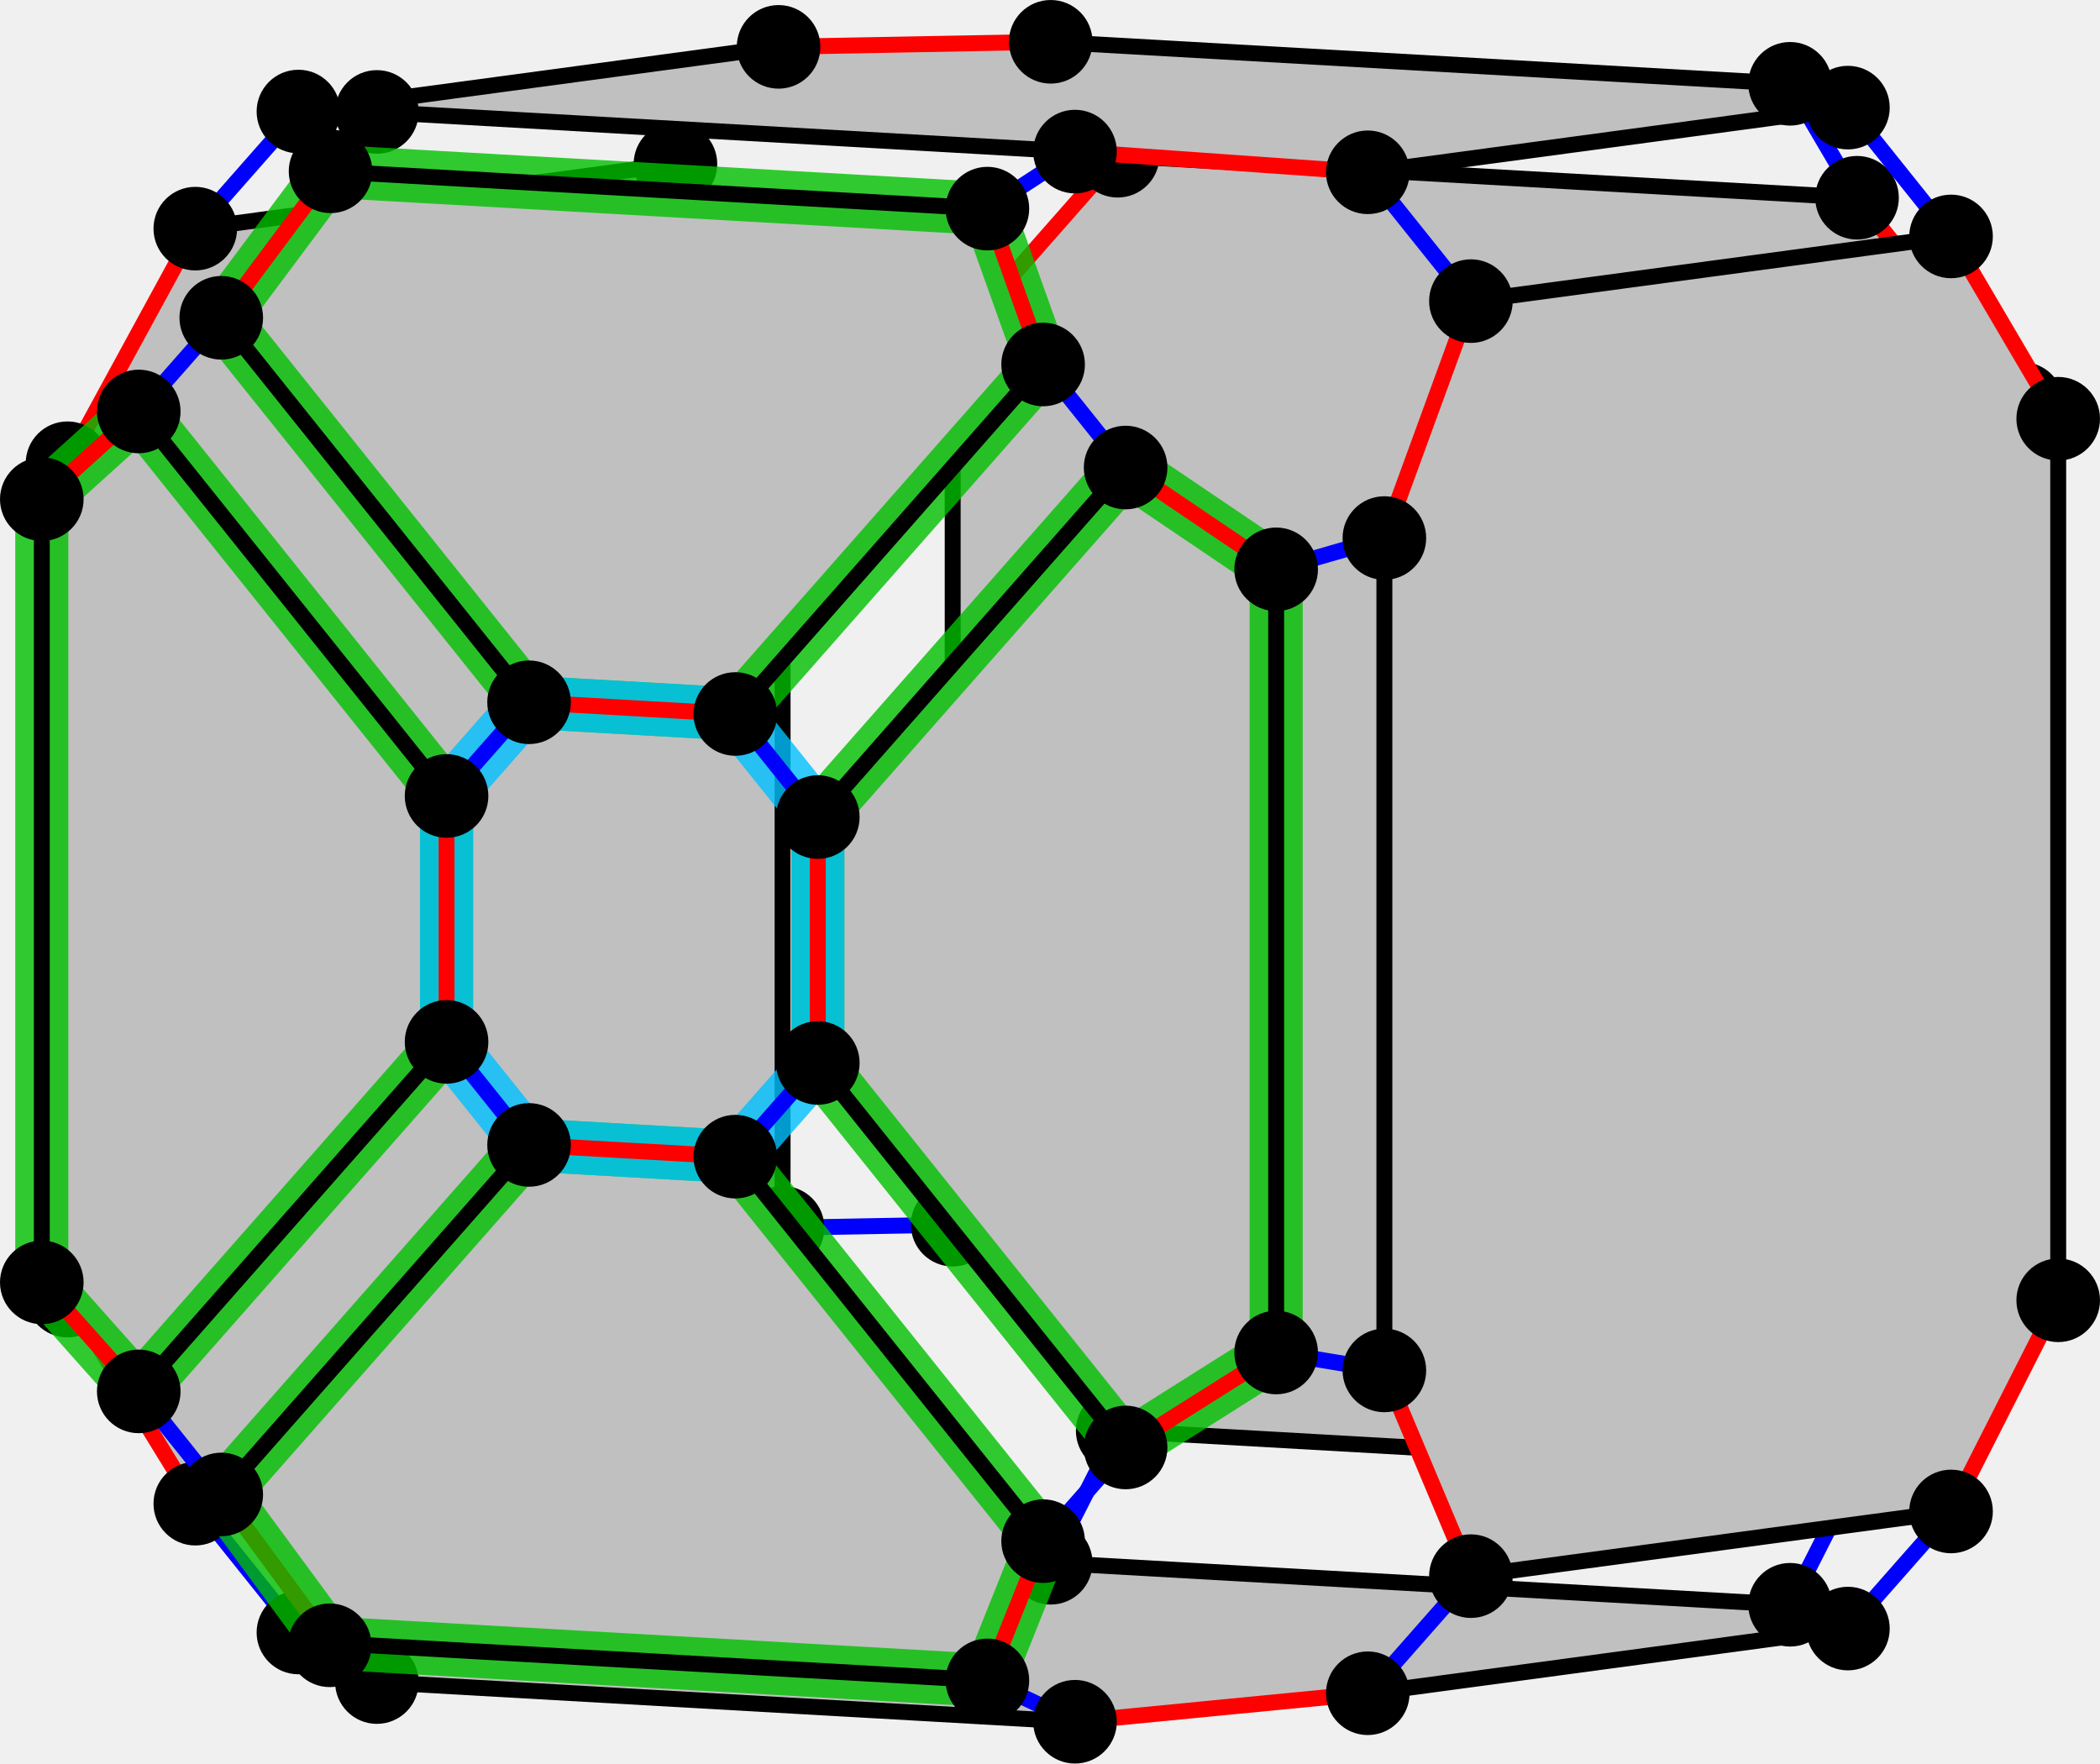
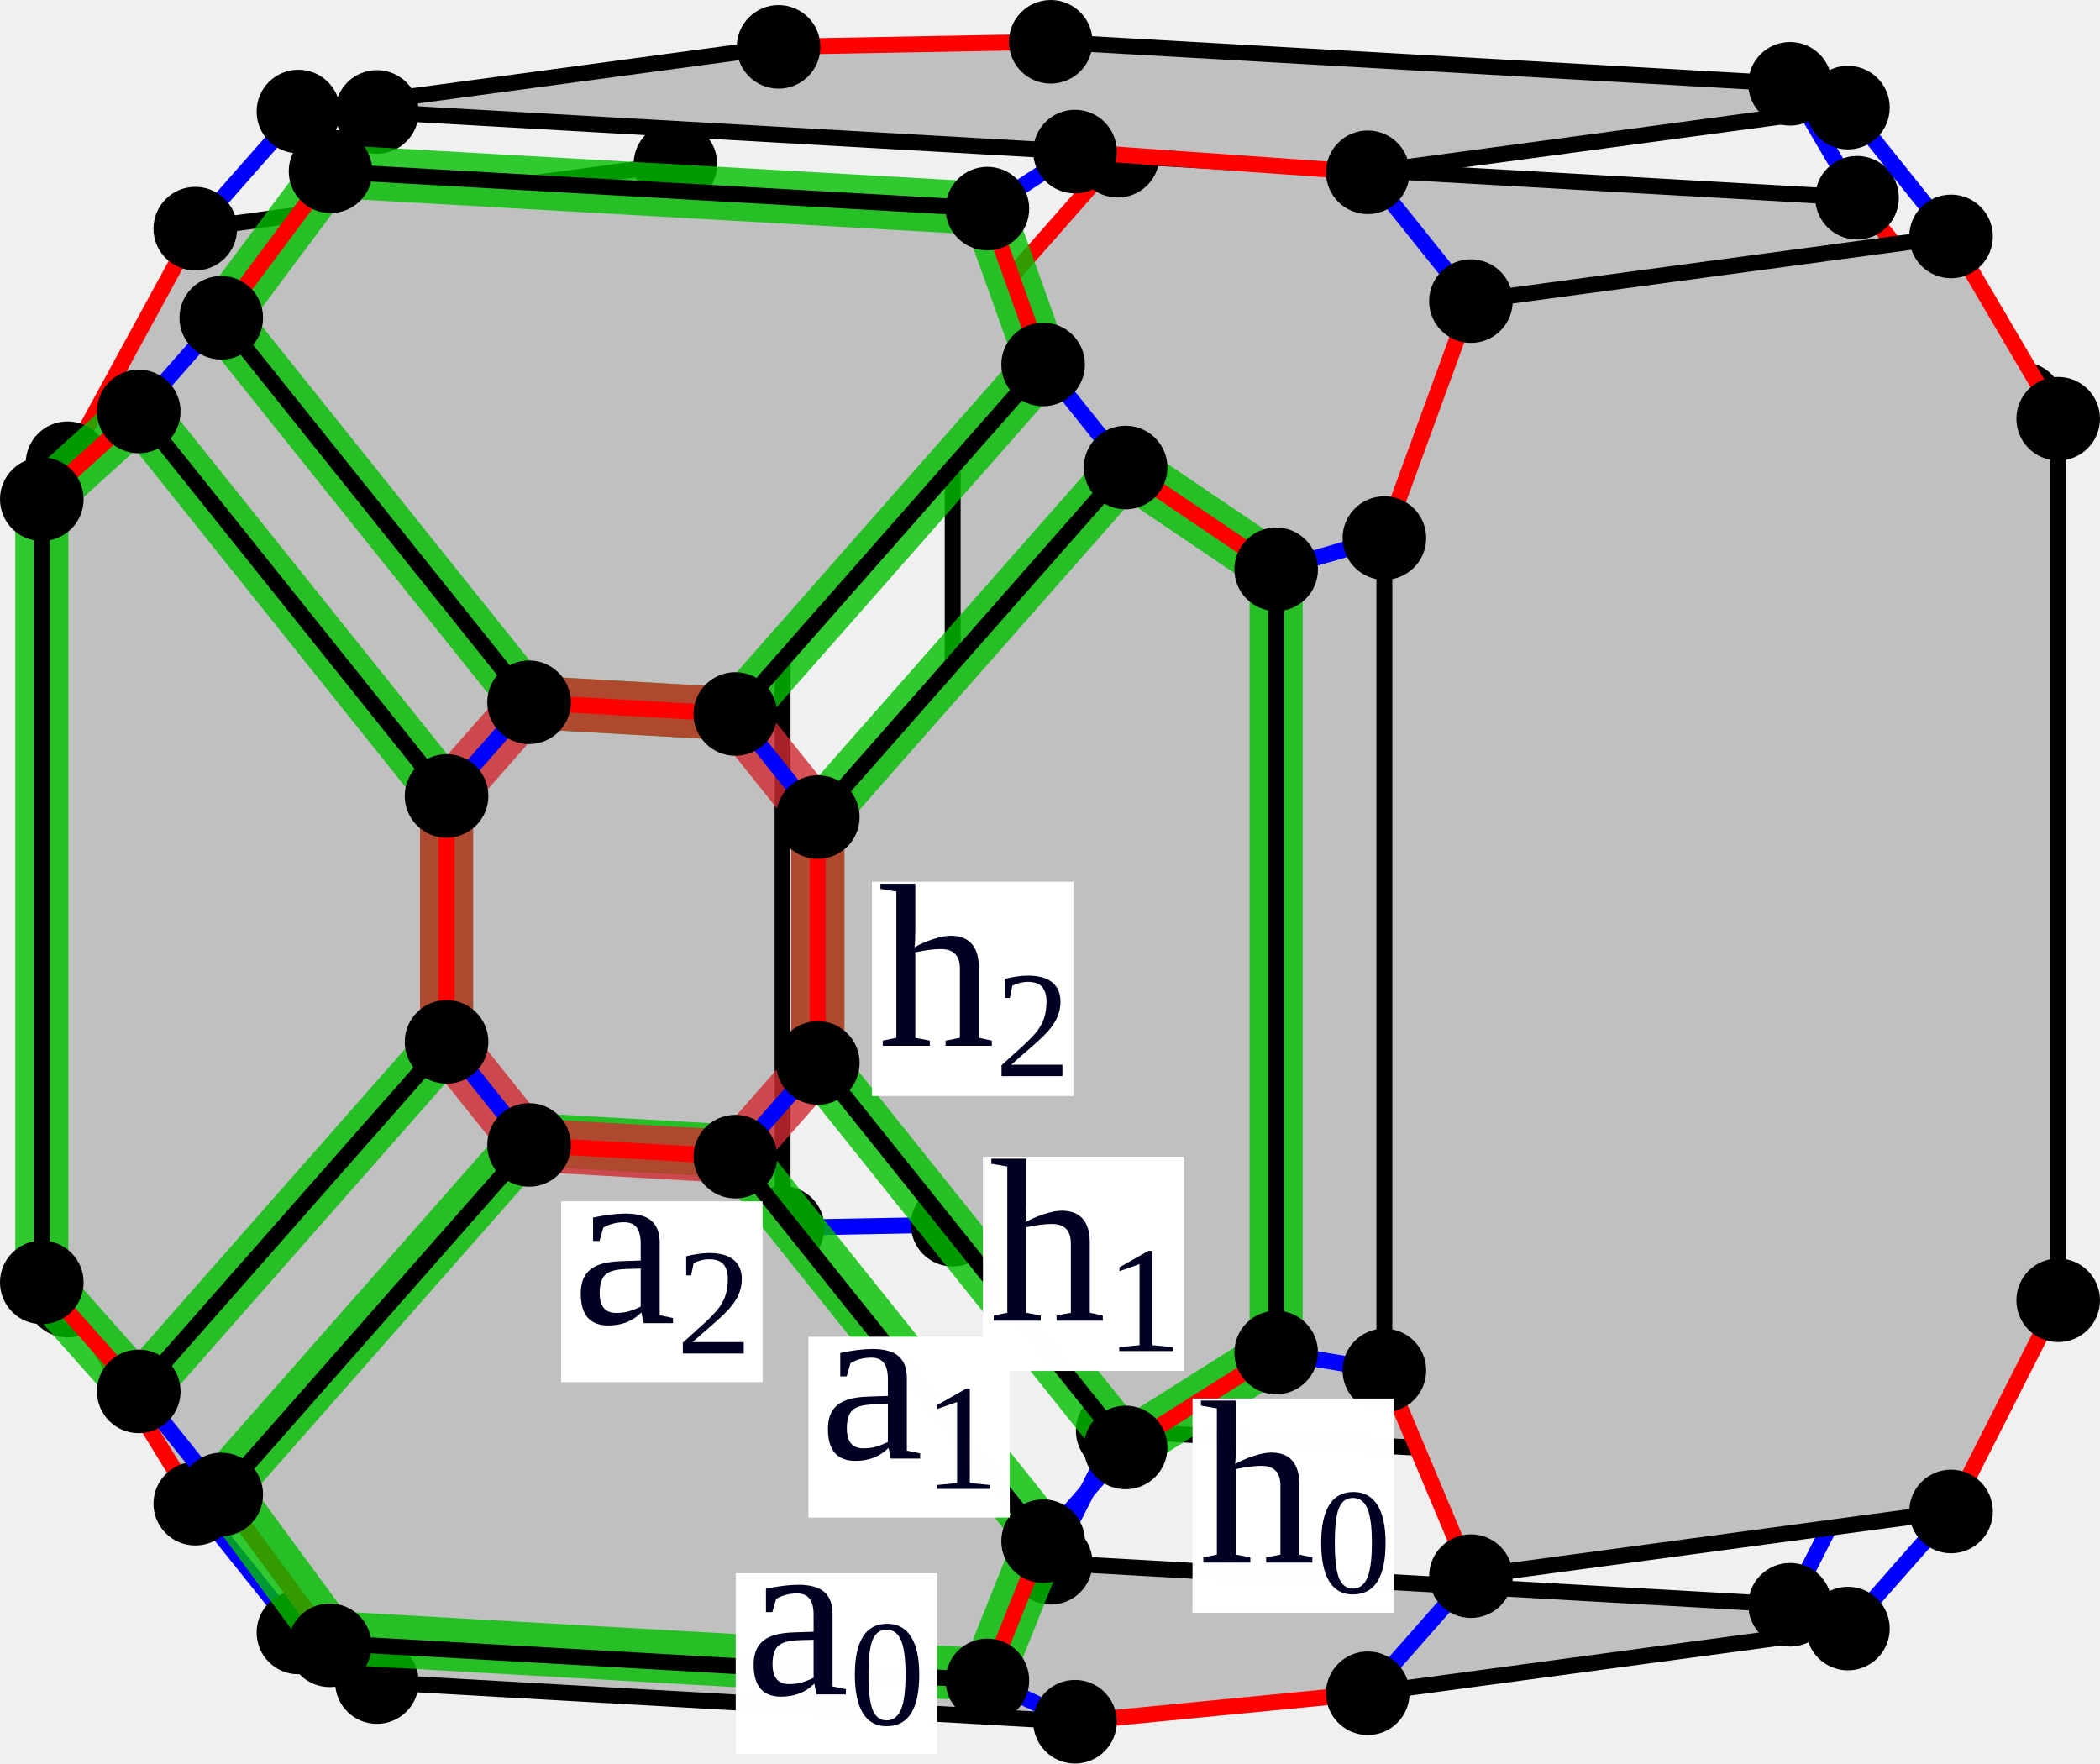
<svg xmlns="http://www.w3.org/2000/svg" width="527.539" height="443.015" version="1.1" id="svg8754">
  <defs id="defs8758" />
  <style id="style">
		.arc0 {
			fill:none;
			fill-rule:evenodd;
			stroke:black;
			stroke-width:4;
			stroke-linecap:round;
			stroke-linejoin:round;
			stroke-opacity:1;
		}
		.arc1 {
			fill:none;
			fill-rule:evenodd;
			stroke:red;
			stroke-width:4;
			stroke-linecap:round;
			stroke-linejoin:round;
			stroke-opacity:1;
		}
		.arc2 {
			fill:none;
			fill-rule:evenodd;
			stroke:blue;
			stroke-width:4;
			stroke-linecap:round;
			stroke-linejoin:round;
			stroke-opacity:1;
		}
		.arc3 {
			fill:none;
			fill-rule:evenodd;
			stroke:green;
			stroke-width:4;
			stroke-linecap:round;
			stroke-linejoin:round;
			stroke-opacity:1;
		}
		.topological-dart {
			fill:#000000;
			stroke:#000000;
			stroke-width:0;
			stroke-linecap:round;
			stroke-linejoin:round;
			stroke-dasharray:none;
			paint-order:markers fill stroke;
		}
	</style>
  <polygon points="669.684,130.557 855.415,141.109 896.866,192.886 896.866,414.341 855.415,461.409 669.684,450.856 628.234,399.079 628.234,177.624 " id="face_25_26_31_30_29_28_23_24" style="fill:#c0c0c0;stroke:none" opacity="1" transform="translate(-388.9096,-91.43439)" />
  <line class="arc1" id="link24_@1_23" x1="239.324" y1="307.645" x2="280.774" y2="359.422" />
  <line class="arc2" id="link24_@2_19" x1="239.324" y1="307.645" x2="196.594" y2="308.439" />
  <line class="arc0" id="link24_@0_25" x1="239.324" y1="307.645" x2="239.324" y2="86.19" />
  <circle id="dart24" cx="239.324" cy="307.645" r="10" stroke="#000000" fill="#000000" />
  <polygon points="558.586,132.623 437.97,148.872 405.871,207.804 405.871,416.903 437.97,469.171 558.586,452.922 585.504,399.874 585.504,178.419 " id="face_20_21_16_15_14_13_18_19" style="fill:#c0c0c0;stroke:none" opacity="1" transform="translate(-388.9096,-91.43439)" />
  <line class="arc1" id="link19_@1_18" x1="196.594" y1="308.439" x2="169.676" y2="361.488" />
  <line class="arc0" id="link19_@0_20" x1="196.594" y1="308.439" x2="196.594" y2="86.984" />
  <circle id="dart19" cx="196.594" cy="308.439" r="10" stroke="#000000" fill="#000000" />
  <line class="arc1" id="link25_@1_26" x1="239.324" y1="86.19" x2="280.774" y2="39.122" />
  <line class="arc2" id="link25_@2_20" x1="239.324" y1="86.19" x2="196.594" y2="86.984" />
  <circle id="dart25" cx="239.324" cy="86.19" r="10" stroke="#000000" fill="#000000" />
  <line class="arc2" id="link23_@2_0" x1="280.774" y1="359.422" x2="263.95" y2="392.577" />
  <line class="arc0" id="link23_@0_28" x1="280.774" y1="359.422" x2="466.506" y2="369.974" />
  <circle id="dart23" cx="280.774" cy="359.422" r="10" stroke="#000000" fill="#000000" />
  <line class="arc1" id="link20_@1_21" x1="196.594" y1="86.984" x2="169.676" y2="41.188" />
  <circle id="dart20" cx="196.594" cy="86.984" r="10" stroke="#000000" fill="#000000" />
  <polygon points="853.124,500.545 732.508,516.794 658.959,523.949 483.59,513.986 463.876,501.532 584.492,485.283 652.86,484.012 838.592,494.564 " id="face_7_6_5_4_3_2_1_0" style="fill:#c0c0c0;stroke:none" opacity="1" transform="translate(-388.9096,-91.43439)" />
  <line class="arc1" id="link0_@1_1" x1="263.95" y1="392.577" x2="195.582" y2="393.849" />
  <line class="arc0" id="link0_@0_7" x1="263.95" y1="392.577" x2="449.682" y2="403.13" />
  <circle id="dart0" cx="263.95" cy="392.577" r="10" stroke="#000000" fill="#000000" />
  <line class="arc2" id="link18_@2_1" x1="169.676" y1="361.488" x2="195.582" y2="393.849" />
  <line class="arc0" id="link18_@0_13" x1="169.676" y1="361.488" x2="49.06" y2="377.737" />
  <circle id="dart18" cx="169.676" cy="361.488" r="10" stroke="#000000" fill="#000000" />
  <line class="arc2" id="link26_@2_27" x1="280.774" y1="39.122" x2="263.95" y2="10.5" />
  <line class="arc0" id="link26_@0_31" x1="280.774" y1="39.122" x2="466.506" y2="49.675" />
  <circle id="dart26" cx="280.774" cy="39.122" r="10" stroke="#000000" fill="#000000" />
  <line class="arc0" id="link1_@0_2" x1="195.582" y1="393.849" x2="74.967" y2="410.098" />
  <circle id="dart1" cx="195.582" cy="393.849" r="10" stroke="#000000" fill="#000000" />
  <line class="arc2" id="link21_@2_22" x1="169.676" y1="41.188" x2="195.582" y2="11.771" />
  <line class="arc0" id="link21_@0_16" x1="169.676" y1="41.188" x2="49.06" y2="57.438" />
  <circle id="dart21" cx="169.676" cy="41.188" r="10" stroke="#000000" fill="#000000" />
  <polygon points="853.124,118.468 732.508,134.717 658.959,129.516 483.59,119.553 463.876,119.455 584.492,103.206 652.86,101.934 838.592,112.487 " id="face_32_37_42_47_12_17_22_27" style="fill:#c0c0c0;stroke:none" opacity="1" transform="translate(-388.9096,-91.43439)" />
  <line class="arc1" id="link27_@1_22" x1="263.95" y1="10.5" x2="195.582" y2="11.771" />
  <line class="arc0" id="link27_@0_32" x1="263.95" y1="10.5" x2="449.682" y2="21.052" />
  <circle id="dart27" cx="263.95" cy="10.5" r="10" stroke="#000000" fill="#000000" />
  <line class="arc0" id="link22_@0_17" x1="195.582" y1="11.771" x2="74.967" y2="28.02" />
  <circle id="dart22" cx="195.582" cy="11.771" r="10" stroke="#000000" fill="#000000" />
  <line class="arc1" id="link28_@1_29" x1="466.506" y1="369.974" x2="507.956" y2="322.907" />
  <line class="arc2" id="link28_@2_7" x1="466.506" y1="369.974" x2="449.682" y2="403.13" />
  <circle id="dart28" cx="466.506" cy="369.974" r="10" stroke="#000000" fill="#000000" />
  <line class="arc1" id="link7_@1_6" x1="449.682" y1="403.13" x2="464.214" y2="409.111" />
  <circle id="dart7" cx="449.682" cy="403.13" r="10" stroke="#000000" fill="#000000" />
  <line class="arc1" id="link31_@1_30" x1="466.506" y1="49.675" x2="507.956" y2="101.452" />
  <line class="arc2" id="link31_@2_32" x1="466.506" y1="49.675" x2="449.682" y2="21.052" />
  <circle id="dart31" cx="466.506" cy="49.675" r="10" stroke="#000000" fill="#000000" />
  <line class="arc2" id="link29_@2_34" x1="507.956" y1="322.907" x2="517.039" y2="326.645" />
  <line class="arc0" id="link29_@0_30" x1="507.956" y1="322.907" x2="507.956" y2="101.452" />
  <circle id="dart29" cx="507.956" cy="322.907" r="10" stroke="#000000" fill="#000000" />
  <line class="arc2" id="link30_@2_35" x1="507.956" y1="101.452" x2="517.039" y2="105.19" />
  <circle id="dart30" cx="507.956" cy="101.452" r="10" stroke="#000000" fill="#000000" />
  <line class="arc1" id="link32_@1_37" x1="449.682" y1="21.052" x2="464.214" y2="27.034" />
  <circle id="dart32" cx="449.682" cy="21.052" r="10" stroke="#000000" fill="#000000" />
  <polygon points="879.03,150.829 758.414,167.078 736.678,226.599 736.678,435.698 758.414,487.377 879.03,471.128 905.948,418.079 905.948,196.625 " id="face_35_36_41_40_39_38_33_34" style="fill:#c0c0c0;stroke:none" opacity="1" transform="translate(-388.9096,-91.43439)" />
  <line class="arc1" id="link34_@1_33" x1="517.039" y1="326.645" x2="490.121" y2="379.694" />
  <line class="arc0" id="link34_@0_35" x1="517.039" y1="326.645" x2="517.039" y2="105.19" />
  <circle id="dart34" cx="517.039" cy="326.645" r="10" stroke="#000000" fill="#000000" />
  <line class="arc1" id="link13_@1_14" x1="49.06" y1="377.737" x2="16.961" y2="325.469" />
  <line class="arc2" id="link13_@2_2" x1="49.06" y1="377.737" x2="74.967" y2="410.098" />
  <circle id="dart13" cx="49.06" cy="377.737" r="10" stroke="#000000" fill="#000000" />
  <line class="arc2" id="link6_@2_33" x1="464.214" y1="409.111" x2="490.121" y2="379.694" />
  <line class="arc0" id="link6_@0_5" x1="464.214" y1="409.111" x2="343.599" y2="425.36" />
  <circle id="dart6" cx="464.214" cy="409.111" r="10" stroke="#000000" fill="#000000" />
  <line class="arc1" id="link35_@1_36" x1="517.039" y1="105.19" x2="490.121" y2="59.394" />
  <circle id="dart35" cx="517.039" cy="105.19" r="10" stroke="#000000" fill="#000000" />
  <line class="arc1" id="link2_@1_3" x1="74.967" y1="410.098" x2="94.68" y2="422.551" />
  <circle id="dart2" cx="74.967" cy="410.098" r="10" stroke="#000000" fill="#000000" />
  <line class="arc0" id="link33_@0_38" x1="490.121" y1="379.694" x2="369.505" y2="395.943" />
  <circle id="dart33" cx="490.121" cy="379.694" r="10" stroke="#000000" fill="#000000" />
  <line class="arc1" id="link16_@1_15" x1="49.06" y1="57.438" x2="16.961" y2="116.37" />
  <line class="arc2" id="link16_@2_17" x1="49.06" y1="57.438" x2="74.967" y2="28.02" />
  <circle id="dart16" cx="49.06" cy="57.438" r="10" stroke="#000000" fill="#000000" />
  <line class="arc2" id="link37_@2_36" x1="464.214" y1="27.034" x2="490.121" y2="59.394" />
  <line class="arc0" id="link37_@0_42" x1="464.214" y1="27.034" x2="343.599" y2="43.283" />
  <circle id="dart37" cx="464.214" cy="27.034" r="10" stroke="#000000" fill="#000000" />
  <line class="arc2" id="link14_@2_9" x1="16.961" y1="325.469" x2="10.5" y2="322.146" />
  <line class="arc0" id="link14_@0_15" x1="16.961" y1="325.469" x2="16.961" y2="116.37" />
  <circle id="dart14" cx="16.961" cy="325.469" r="10" stroke="#000000" fill="#000000" />
  <line class="arc1" id="link17_@1_12" x1="74.967" y1="28.02" x2="94.68" y2="28.118" />
  <circle id="dart17" cx="74.967" cy="28.02" r="10" stroke="#000000" fill="#000000" />
  <line class="arc0" id="link36_@0_41" x1="490.121" y1="59.394" x2="369.505" y2="75.643" />
  <circle id="dart36" cx="490.121" cy="59.394" r="10" stroke="#000000" fill="#000000" />
  <line class="arc2" id="link15_@2_10" x1="16.961" y1="116.37" x2="10.5" y2="125.403" />
  <circle id="dart15" cx="16.961" cy="116.37" r="10" stroke="#000000" fill="#000000" />
  <polygon points="423.768,194.799 501.09,291.386 501.09,353.163 423.768,440.964 399.41,413.581 399.41,216.837 " id="face_10_52_53_51_50_9" style="fill:#c0c0c0;stroke:none" opacity="1" transform="translate(-388.9096,-91.43439)" />
  <path style="fill:none;fill-opacity:0.998;stroke:#00c000;stroke-width:13.333;stroke-linecap:round;stroke-linejoin:round;stroke-dasharray:none;stroke-opacity:0.8;stop-color:#000000" d="m 10.5,125.403 24.358,-22.038 77.322,96.587 1e-5,61.778 L 34.858,349.53 10.5,322.146 Z" id="path8888" />
  <line class="arc1" id="link9_@1_50" x1="10.5" y1="322.146" x2="34.858" y2="349.53" />
  <line class="arc0" id="link9_@0_10" x1="10.5" y1="322.146" x2="10.5" y2="125.403" />
  <circle id="dart9" cx="10.5" cy="322.146" r="10" stroke="#000000" fill="#000000" />
  <line class="arc2" id="link3_@2_8" x1="94.68" y1="422.551" x2="83.038" y2="412.756" />
  <line class="arc0" id="link3_@0_4" x1="94.68" y1="422.551" x2="270.05" y2="432.515" />
  <circle id="dart3" cx="94.68" cy="422.551" r="10" stroke="#000000" fill="#000000" />
  <line class="arc1" id="link10_@1_52" x1="10.5" y1="125.403" x2="34.858" y2="103.364" />
  <circle id="dart10" cx="10.5" cy="125.403" r="10" stroke="#000000" fill="#000000" />
  <line class="arc2" id="link50_@2_48" x1="34.858" y1="349.53" x2="55.583" y2="375.419" />
  <line class="arc0" id="link50_@0_51" x1="34.858" y1="349.53" x2="112.18" y2="261.729" />
  <circle id="dart50" cx="34.858" cy="349.53" r="10" stroke="#000000" fill="#000000" />
  <polygon points="650.949,478.583 573.627,381.996 521.815,379.052 444.493,466.853 471.947,504.191 636.954,513.566 " id="face_43_62_63_49_48_8" style="fill:#c0c0c0;stroke:none" opacity="1" transform="translate(-388.9096,-91.43439)" />
  <line class="arc1" id="link8_@1_48" x1="83.038" y1="412.756" x2="55.583" y2="375.419" />
-   <path style="fill:none;fill-opacity:0.998;stroke:#00c000;stroke-width:13.333;stroke-linecap:round;stroke-linejoin:round;stroke-dasharray:none;stroke-opacity:0.8;stop-color:#000000" d="m 132.905,287.618 51.812,2.944 77.322,96.587 -13.995,34.983 -165.007,-9.375 -27.454,-37.338 z" id="path8916" />
+   <path style="fill:none;fill-opacity:0.998;stroke:#00c000;stroke-width:13.333;stroke-linecap:round;stroke-linejoin:round;stroke-dasharray:none;stroke-opacity:0.8;stop-color:#000000" d="m 132.905,286.24 51.812,2.944 77.322,96.587 -13.995,34.983 -165.007,-9.375 -27.454,-37.338 z" id="path8916" />
  <line class="arc0" id="link8_@0_43" x1="83.038" y1="412.756" x2="248.044" y2="422.131" />
  <line class="arc0" id="link48_@0_49" x1="55.583" y1="375.419" x2="132.905" y2="287.618" />
  <circle id="dart48" cx="55.583" cy="375.419" r="10" stroke="#000000" fill="#000000" />
  <line class="arc2" id="link12_@2_11" x1="94.68" y1="28.118" x2="83.038" y2="43.035" />
  <line class="arc0" id="link12_@0_47" x1="94.68" y1="28.118" x2="270.05" y2="38.082" />
  <circle id="dart12" cx="94.68" cy="28.118" r="10" stroke="#000000" fill="#000000" />
  <line class="arc2" id="link52_@2_54" x1="34.858" y1="103.364" x2="55.583" y2="79.831" />
  <line class="arc0" id="link52_@0_53" x1="34.858" y1="103.364" x2="112.18" y2="199.951" />
  <circle id="dart52" cx="34.858" cy="103.364" r="10" stroke="#000000" fill="#000000" />
  <polygon points="573.627,270.796 650.949,182.995 636.954,143.844 471.947,134.469 444.493,171.265 521.815,267.852 " id="face_55_57_56_46_11_54" style="fill:#c0c0c0;stroke:none" opacity="1" transform="translate(-388.9096,-91.43439)" />
  <path style="fill:none;fill-opacity:0.998;stroke:#00c000;stroke-width:13.333;stroke-linecap:round;stroke-linejoin:round;stroke-dasharray:none;stroke-opacity:0.8;stop-color:#000000" d="m 55.583,79.831 27.454,-36.796 165.007,9.375 13.995,39.151 -77.322,87.801 -51.812,-2.944 z" id="path8890" />
  <line class="arc1" id="link54_@1_11" x1="55.583" y1="79.831" x2="83.038" y2="43.035" />
  <line class="arc0" id="link54_@0_55" x1="55.583" y1="79.831" x2="132.905" y2="176.418" />
  <circle id="dart54" cx="55.583" cy="79.831" r="10" stroke="#000000" fill="#000000" />
  <line class="arc0" id="link11_@0_46" x1="83.038" y1="43.035" x2="248.044" y2="52.409" />
  <circle id="dart11" cx="83.038" cy="43.035" r="10" stroke="#000000" fill="#000000" />
  <polygon points="709.492,431.198 709.492,234.454 671.675,208.883 594.352,296.684 594.352,358.462 671.675,455.049 " id="face_60_44_45_58_59_61" style="fill:#c0c0c0;stroke:none" opacity="1" transform="translate(-388.9096,-91.43439)" />
  <path style="fill:none;fill-opacity:0.998;stroke:#00c000;stroke-width:13.333;stroke-linecap:round;stroke-linejoin:round;stroke-dasharray:none;stroke-opacity:0.8;stop-color:#000000" d="m 282.765,117.449 -77.322,87.801 2e-5,61.778 77.322,96.587 37.817,-23.852 v -196.744 z" id="path8892" />
-   <path style="fill:none;fill-opacity:0.998;stroke:#00c0ff;stroke-width:13.333;stroke-linecap:round;stroke-linejoin:round;stroke-opacity:0.8;stop-color:#000000;stroke-dasharray:none" d="m 112.18,199.951 20.725,-23.534 51.812,2.944 20.725,25.889 v 61.778 l -20.725,23.534 -51.812,-2.944 -20.725,-25.889 z" id="path8830" />
+   <path style="fill:none;fill-opacity:0.998;stroke:#cf2b31;stroke-width:13.333;stroke-linecap:round;stroke-linejoin:round;stroke-opacity:0.8;stop-color:#000000;stroke-dasharray:none" d="m 112.18,199.951 20.725,-23.534 51.812,2.944 20.725,25.889 v 61.778 l -20.725,23.534 -51.812,-2.944 -20.725,-25.889 z" id="path8830" />
  <line class="arc1" id="link51_@1_53" x1="112.18" y1="261.729" x2="112.18" y2="199.951" />
  <line class="arc2" id="link51_@2_49" x1="112.18" y1="261.729" x2="132.905" y2="287.618" />
  <circle id="dart51" cx="112.18" cy="261.729" r="10" stroke="#000000" fill="#000000" />
  <line class="arc2" id="link53_@2_55" x1="112.18" y1="199.951" x2="132.905" y2="176.418" />
  <circle id="dart53" cx="112.18" cy="199.951" r="10" stroke="#000000" fill="#000000" />
  <line class="arc1" id="link49_@1_63" x1="132.905" y1="287.618" x2="184.718" y2="290.562" />
  <circle id="dart49" cx="132.905" cy="287.618" r="10" stroke="#000000" fill="#000000" />
  <line class="arc1" id="link55_@1_57" x1="132.905" y1="176.418" x2="184.718" y2="179.361" />
  <circle id="dart55" cx="132.905" cy="176.418" r="10" stroke="#000000" fill="#000000" />
  <line class="arc1" id="link5_@1_4" x1="343.599" y1="425.36" x2="270.05" y2="432.515" />
  <line class="arc2" id="link5_@2_38" x1="343.599" y1="425.36" x2="369.505" y2="395.943" />
  <circle id="dart5" cx="343.599" cy="425.36" r="10" stroke="#000000" fill="#000000" />
  <line class="arc2" id="link4_@2_43" x1="270.05" y1="432.515" x2="248.044" y2="422.131" />
  <circle id="dart4" cx="270.05" cy="432.515" r="10" stroke="#000000" fill="#000000" />
  <line class="arc1" id="link38_@1_39" x1="369.505" y1="395.943" x2="347.768" y2="344.263" />
  <circle id="dart38" cx="369.505" cy="395.943" r="10" stroke="#000000" fill="#000000" />
  <line class="arc2" id="link63_@2_61" x1="184.718" y1="290.562" x2="205.443" y2="267.028" />
  <line class="arc0" id="link63_@0_62" x1="184.718" y1="290.562" x2="262.04" y2="387.149" />
  <circle id="dart63" cx="184.718" cy="290.562" r="10" stroke="#000000" fill="#000000" />
  <line class="arc2" id="link57_@2_59" x1="184.718" y1="179.361" x2="205.443" y2="205.25" />
  <line class="arc0" id="link57_@0_56" x1="184.718" y1="179.361" x2="262.04" y2="91.56" />
  <circle id="dart57" cx="184.718" cy="179.361" r="10" stroke="#000000" fill="#000000" />
  <line class="arc1" id="link42_@1_47" x1="343.599" y1="43.283" x2="270.05" y2="38.082" />
  <line class="arc2" id="link42_@2_41" x1="343.599" y1="43.283" x2="369.505" y2="75.643" />
  <circle id="dart42" cx="343.599" cy="43.283" r="10" stroke="#000000" fill="#000000" />
  <line class="arc1" id="link43_@1_62" x1="248.044" y1="422.131" x2="262.04" y2="387.149" />
  <circle id="dart43" cx="248.044" cy="422.131" r="10" stroke="#000000" fill="#000000" />
  <line class="arc1" id="link61_@1_59" x1="205.443" y1="267.028" x2="205.443" y2="205.25" />
  <line class="arc0" id="link61_@0_60" x1="205.443" y1="267.028" x2="282.765" y2="363.615" />
  <circle id="dart61" cx="205.443" cy="267.028" r="10" stroke="#000000" fill="#000000" />
  <line class="arc0" id="link59_@0_58" x1="205.443" y1="205.25" x2="282.765" y2="117.449" />
  <circle id="dart59" cx="205.443" cy="205.25" r="10" stroke="#000000" fill="#000000" />
  <line class="arc2" id="link47_@2_46" x1="270.05" y1="38.082" x2="248.044" y2="52.409" />
  <circle id="dart47" cx="270.05" cy="38.082" r="10" stroke="#000000" fill="#000000" />
  <line class="arc1" id="link41_@1_40" x1="369.505" y1="75.643" x2="347.768" y2="135.164" />
  <circle id="dart41" cx="369.505" cy="75.643" r="10" stroke="#000000" fill="#000000" />
  <line class="arc2" id="link62_@2_60" x1="262.04" y1="387.149" x2="282.765" y2="363.615" />
  <circle id="dart62" cx="262.04" cy="387.149" r="10" stroke="#000000" fill="#000000" />
  <line class="arc1" id="link46_@1_56" x1="248.044" y1="52.409" x2="262.04" y2="91.56" />
  <circle id="dart46" cx="248.044" cy="52.409" r="10" stroke="#000000" fill="#000000" />
  <line class="arc2" id="link39_@2_44" x1="347.768" y1="344.263" x2="320.582" y2="339.763" />
  <line class="arc0" id="link39_@0_40" x1="347.768" y1="344.263" x2="347.768" y2="135.164" />
  <circle id="dart39" cx="347.768" cy="344.263" r="10" stroke="#000000" fill="#000000" />
  <line class="arc1" id="link60_@1_44" x1="282.765" y1="363.615" x2="320.582" y2="339.763" />
  <circle id="dart60" cx="282.765" cy="363.615" r="10" stroke="#000000" fill="#000000" />
  <line class="arc2" id="link40_@2_45" x1="347.768" y1="135.164" x2="320.582" y2="143.02" />
  <circle id="dart40" cx="347.768" cy="135.164" r="10" stroke="#000000" fill="#000000" />
  <line class="arc2" id="link56_@2_58" x1="262.04" y1="91.56" x2="282.765" y2="117.449" />
  <circle id="dart56" cx="262.04" cy="91.56" r="10" stroke="#000000" fill="#000000" />
  <line class="arc0" id="link44_@0_45" x1="320.582" y1="339.763" x2="320.582" y2="143.02" />
  <circle id="dart44" cx="320.582" cy="339.763" r="10" stroke="#000000" fill="#000000" />
  <line class="arc1" id="link58_@1_45" x1="282.765" y1="117.449" x2="320.582" y2="143.02" />
  <circle id="dart58" cx="282.765" cy="117.449" r="10" stroke="#000000" fill="#000000" />
  <circle id="dart45" cx="320.582" cy="143.02" r="10" stroke="#000000" fill="#000000" />
  <circle id="dart48-9" cx="82.825" cy="413.313" r="10" stroke="#000000" fill="#000000" style="fill:#000000;fill-opacity:1" />
+   <rect style="fill:#ffffff;fill-opacity:0.996;stroke:none;stroke-width:3.787;stroke-linecap:round;stroke-linejoin:round;stroke-opacity:0.8;stop-color:#000000" id="rect14649" width="50.599" height="45.427" x="184.816" y="395.218" />
+   <text xml:space="preserve" style="font-size:58.667px;font-family:'Liberation Serif';-inkscape-font-specification:'Liberation Serif, Normal';fill:#000023;fill-opacity:0.996;stroke:none;stroke-width:3.78;stroke-linecap:round;stroke-linejoin:round;stroke-opacity:0.8;stop-color:#000000" x="187.258" y="425.643" id="text14705">
+     <tspan id="tspan14703" x="187.258" y="425.643">a<tspan style="font-size:65%;baseline-shift:sub" id="tspan20714">0</tspan>
+     </tspan>
+   </text>
+   <g id="g20751" transform="translate(-33.31737,-11.22215)">
+     <rect style="fill:#ffffff;fill-opacity:0.996;stroke:none;stroke-width:3.787;stroke-linecap:round;stroke-linejoin:round;stroke-opacity:0.8;stop-color:#000000" id="rect14649-9" width="50.599" height="45.427" x="236.378" y="347.02" />
+     <text xml:space="preserve" style="font-size:58.667px;font-family:'Liberation Serif';-inkscape-font-specification:'Liberation Serif, Normal';fill:#000023;fill-opacity:0.996;stroke:none;stroke-width:3.78;stroke-linecap:round;stroke-linejoin:round;stroke-opacity:0.8;stop-color:#000000" x="239.238" y="377.632" id="text14705-6">
+       <tspan id="tspan14703-2" x="239.238" y="377.632">a<tspan style="font-size:65%;baseline-shift:sub" id="tspan20712">1</tspan>
+       </tspan>
+     </text>
+   </g>
+   <rect style="fill:#ffffff;fill-opacity:0.996;stroke:none;stroke-width:4.121;stroke-linecap:round;stroke-linejoin:round;stroke-opacity:0.8;stop-color:#000000" id="rect14649-2" width="50.599" height="53.817" x="299.569" y="351.325" />
+   <text xml:space="preserve" style="font-size:58.667px;font-family:'Liberation Serif';-inkscape-font-specification:'Liberation Serif, Normal';fill:#000023;fill-opacity:0.996;stroke:none;stroke-width:3.78;stroke-linecap:round;stroke-linejoin:round;stroke-opacity:0.8;stop-color:#000000" x="301.108" y="392.534" id="text14705-7">
+     <tspan id="tspan14703-0" x="301.108" y="392.534">h<tspan style="font-size:65%;baseline-shift:sub" id="tspan23643">0</tspan>
+     </tspan>
+   </text>
+   <rect style="fill:#ffffff;fill-opacity:0.996;stroke:none;stroke-width:4.121;stroke-linecap:round;stroke-linejoin:round;stroke-opacity:0.8;stop-color:#000000" id="rect14649-2-6" width="50.599" height="53.817" x="246.924" y="290.569" />
+   <text xml:space="preserve" style="font-size:58.667px;font-family:'Liberation Serif';-inkscape-font-specification:'Liberation Serif, Normal';fill:#000023;fill-opacity:0.996;stroke:none;stroke-width:3.78;stroke-linecap:round;stroke-linejoin:round;stroke-opacity:0.8;stop-color:#000000" x="248.463" y="331.777" id="text14705-7-0">
+     <tspan id="tspan14703-0-6" x="248.463" y="331.777">h<tspan style="font-size:65%;baseline-shift:sub" id="tspan25015">1</tspan>
+     </tspan>
+   </text>
+   <g id="g20751-1" transform="translate(-95.41075,-45.23769)">
+     <rect style="fill:#ffffff;fill-opacity:0.996;stroke:none;stroke-width:3.787;stroke-linecap:round;stroke-linejoin:round;stroke-opacity:0.8;stop-color:#000000" id="rect14649-9-8" width="50.599" height="45.427" x="236.378" y="347.02" />
+     <text xml:space="preserve" style="font-size:58.667px;font-family:'Liberation Serif';-inkscape-font-specification:'Liberation Serif, Normal';fill:#000023;fill-opacity:0.996;stroke:none;stroke-width:3.78;stroke-linecap:round;stroke-linejoin:round;stroke-opacity:0.8;stop-color:#000000" x="239.238" y="377.632" id="text14705-6-7">
+       <tspan id="tspan14703-2-9" x="239.238" y="377.632">a<tspan style="font-size:65%;baseline-shift:sub" id="tspan27090">2</tspan>
+       </tspan>
+     </text>
+   </g>
+   <rect style="fill:#ffffff;fill-opacity:0.996;stroke:none;stroke-width:4.121;stroke-linecap:round;stroke-linejoin:round;stroke-opacity:0.8;stop-color:#000000" id="rect14649-2-6-2" width="50.599" height="53.817" x="219.05" y="221.506" />
+   <text xml:space="preserve" style="font-size:58.667px;font-family:'Liberation Serif';-inkscape-font-specification:'Liberation Serif, Normal';fill:#000023;fill-opacity:0.996;stroke:none;stroke-width:3.78;stroke-linecap:round;stroke-linejoin:round;stroke-opacity:0.8;stop-color:#000000" x="220.589" y="262.714" id="text14705-7-0-3">
+     <tspan id="tspan14703-0-6-7" x="220.589" y="262.714">h<tspan style="font-size:65%;baseline-shift:sub" id="tspan27092">2</tspan>
+     </tspan>
+   </text>
</svg>
